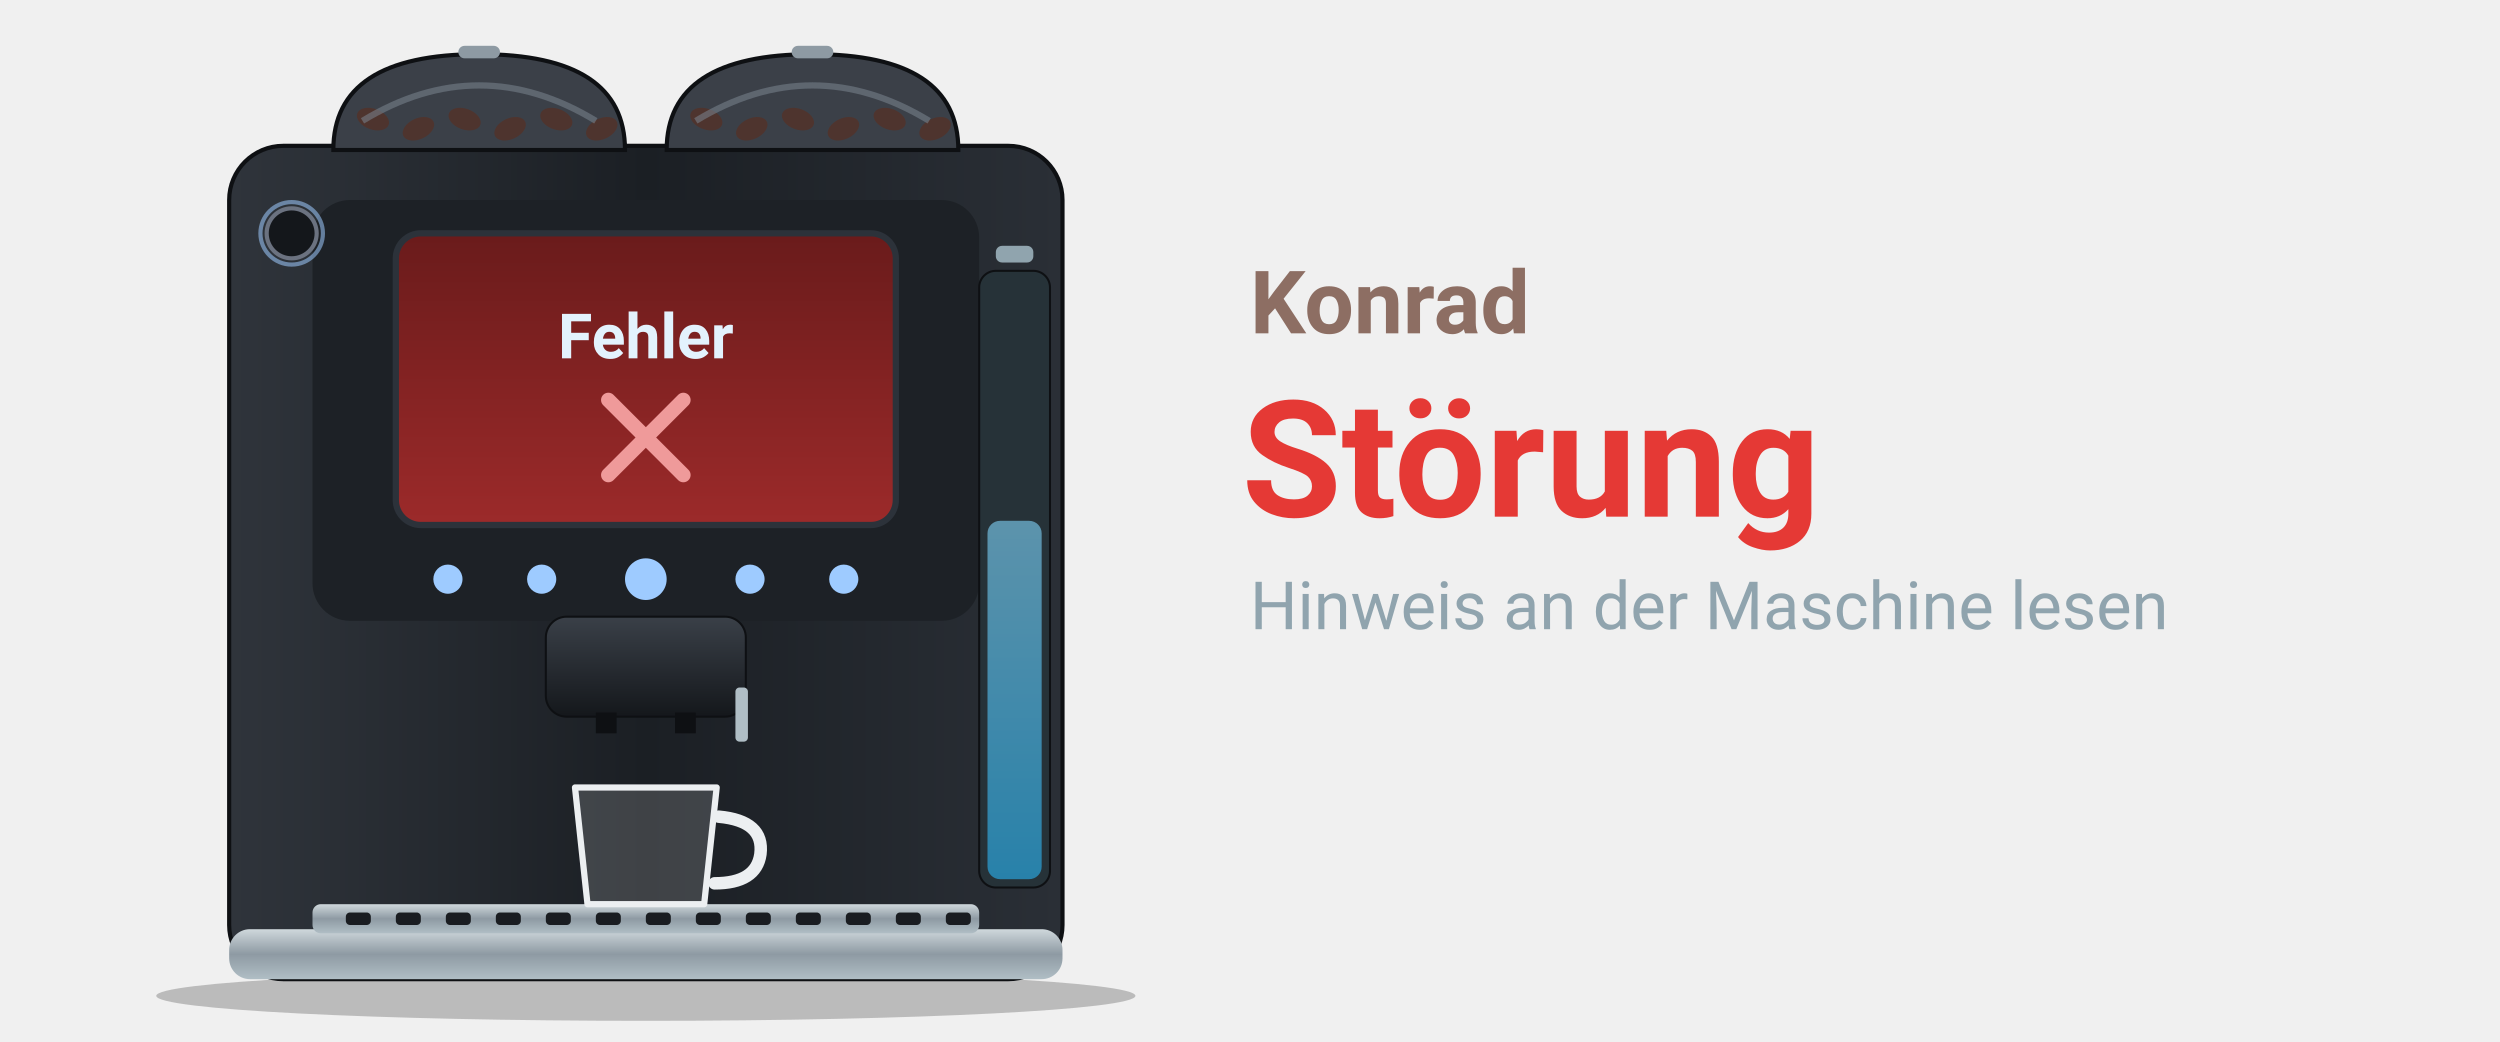
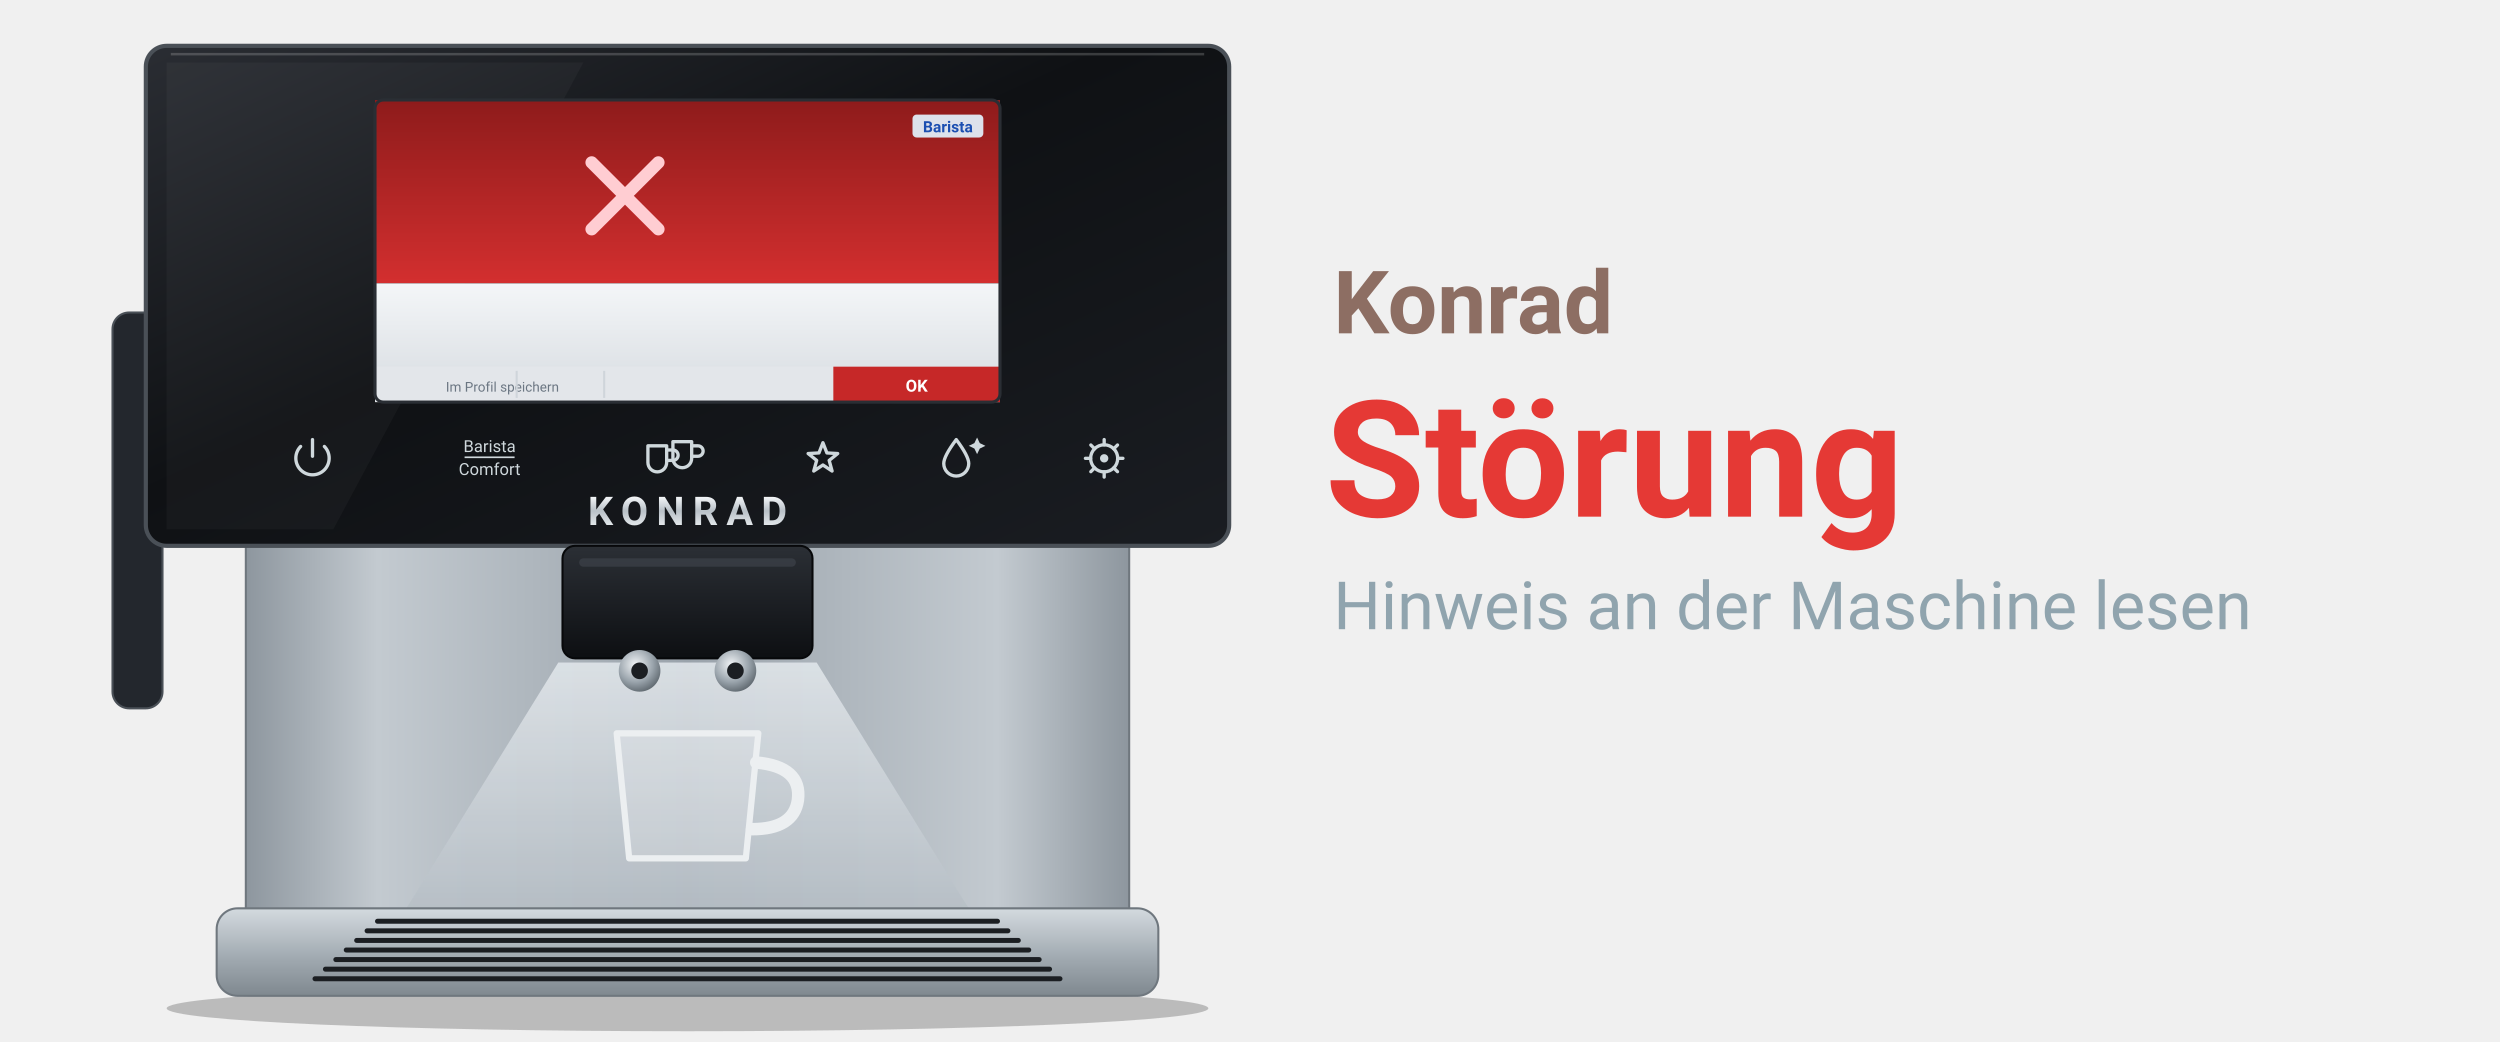
<svg xmlns="http://www.w3.org/2000/svg" viewBox="0 0 1200 500" width="1200" height="500" role="img" aria-label="Konrad: Störung">
  <defs>
-     <linearGradient id="korpus" x1="0" y1="0" x2="1" y2="0">
-       <stop offset="0" stop-color="#2f343b" />
-       <stop offset=".5" stop-color="#1b1f24" />
-       <stop offset="1" stop-color="#2a2f36" />
+     <linearGradient id="glas" x1="0" y1="0" x2="1" y2="1">
+       <stop offset="0" stop-color="#2a2d33" />
+       <stop offset=".45" stop-color="#0f1114" />
+       <stop offset="1" stop-color="#1a1d22" />
    </linearGradient>
-     <linearGradient id="stahl" x1="0" y1="0" x2="0" y2="1">
-       <stop offset="0" stop-color="#cfd8dc" />
-       <stop offset=".5" stop-color="#8e9aa3" />
-       <stop offset="1" stop-color="#b0bec5" />
+     <linearGradient id="stahl_korpus" x1="0" y1="0" x2="1" y2="0">
+       <stop offset="0" stop-color="#8d969e" />
+       <stop offset=".15" stop-color="#c3cad0" />
+       <stop offset=".5" stop-color="#9aa3ab" />
+       <stop offset=".85" stop-color="#c3cad0" />
+       <stop offset="1" stop-color="#8d969e" />
+     </linearGradient>
+     <linearGradient id="stahl_blende" x1="0" y1="0" x2="0" y2="1">
+       <stop offset="0" stop-color="#e3e8ec" />
+       <stop offset="1" stop-color="#aab3bb" />
+     </linearGradient>
+     <linearGradient id="stahl_schale" x1="0" y1="0" x2="0" y2="1">
+       <stop offset="0" stop-color="#d3dadf" />
+       <stop offset=".6" stop-color="#9ea7ae" />
+       <stop offset="1" stop-color="#7f888f" />
    </linearGradient>
    <linearGradient id="auslauf" x1="0" y1="0" x2="0" y2="1">
-       <stop offset="0" stop-color="#3a4048" />
-       <stop offset="1" stop-color="#14171b" />
+       <stop offset="0" stop-color="#2b2f35" />
+       <stop offset="1" stop-color="#0d0f12" />
    </linearGradient>
-     <linearGradient id="display_blau" x1="0" y1="0" x2="0" y2="1">
-       <stop offset="0" stop-color="#0b2545" />
-       <stop offset="1" stop-color="#134074" />
+     <radialGradient id="duese" cx=".4" cy=".35" r=".7">
+       <stop offset="0" stop-color="#f1f4f6" />
+       <stop offset=".6" stop-color="#9aa4ac" />
+       <stop offset="1" stop-color="#5c656c" />
+     </radialGradient>
+     <linearGradient id="ui_blau" x1="0" y1="0" x2="0" y2="1">
+       <stop offset="0" stop-color="#1b4fb3" />
+       <stop offset="1" stop-color="#2f86e3" />
    </linearGradient>
-     <linearGradient id="display_amber" x1="0" y1="0" x2="0" y2="1">
-       <stop offset="0" stop-color="#5d3a00" />
-       <stop offset="1" stop-color="#8a5a00" />
+     <linearGradient id="ui_amber" x1="0" y1="0" x2="0" y2="1">
+       <stop offset="0" stop-color="#a65f00" />
+       <stop offset="1" stop-color="#e0a200" />
    </linearGradient>
-     <linearGradient id="display_rot" x1="0" y1="0" x2="0" y2="1">
-       <stop offset="0" stop-color="#6a1b1b" />
-       <stop offset="1" stop-color="#9c2a2a" />
+     <linearGradient id="ui_rot" x1="0" y1="0" x2="0" y2="1">
+       <stop offset="0" stop-color="#8e1b1b" />
+       <stop offset="1" stop-color="#d32f2f" />
    </linearGradient>
-     <linearGradient id="wasser" x1="0" y1="0" x2="0" y2="1">
-       <stop offset="0" stop-color="#81d4fa" />
-       <stop offset="1" stop-color="#29b6f6" />
+     <linearGradient id="ui_theke" x1="0" y1="0" x2="0" y2="1">
+       <stop offset="0" stop-color="#f4f6f8" />
+       <stop offset="1" stop-color="#d6dbe0" />
    </linearGradient>
-     <clipPath id="glas">
-       <path d="M278 382 h64 l-5 50 h-54 z" />
+     <linearGradient id="chrom" x1="0" y1="0" x2="0" y2="1">
+       <stop offset="0" stop-color="#f5f7f9" />
+       <stop offset=".5" stop-color="#b8c0c7" />
+       <stop offset="1" stop-color="#e3e7ea" />
+     </linearGradient>
+     <clipPath id="glasrand">
+       <path d="M296 352 h68 l-6 60 h-56 z" />
    </clipPath>
  </defs>
-   <ellipse cx="310" cy="478" rx="235" ry="12" fill="#000" opacity=".22" />
-   <rect x="110" y="70" width="400" height="400" rx="26" fill="url(#korpus)" stroke="#0e1013" stroke-width="2" />
-   <rect x="150" y="96" width="320" height="202" rx="18" fill="#1d2126" />
-   <rect x="110" y="446" width="400" height="24" rx="10" fill="url(#stahl)" />
-   <path d="M160 72 q0 -46 70 -46 q70 0 70 46 z" fill="#3b4048" stroke="#0e1013" stroke-width="2" />
-   <ellipse cx="178" cy="57" rx="8" ry="5" fill="#4e342e" transform="rotate(20 178 60)" />
-   <ellipse cx="200" cy="62" rx="8" ry="5" fill="#4e342e" transform="rotate(-25 200 60)" />
-   <ellipse cx="222" cy="57" rx="8" ry="5" fill="#4e342e" transform="rotate(20 222 60)" />
-   <ellipse cx="244" cy="62" rx="8" ry="5" fill="#4e342e" transform="rotate(-25 244 60)" />
-   <ellipse cx="266" cy="57" rx="8" ry="5" fill="#4e342e" transform="rotate(20 266 60)" />
-   <ellipse cx="288" cy="62" rx="8" ry="5" fill="#4e342e" transform="rotate(-25 288 60)" />
-   <path d="M174 58 q56 -34 112 0" fill="none" stroke="#7a8590" stroke-width="3" opacity=".55" />
-   <rect x="220" y="22" width="20" height="6" rx="3" fill="#8e9aa3" />
-   <path d="M320 72 q0 -46 70 -46 q70 0 70 46 z" fill="#3b4048" stroke="#0e1013" stroke-width="2" />
-   <ellipse cx="338" cy="57" rx="8" ry="5" fill="#4e342e" transform="rotate(20 338 60)" />
-   <ellipse cx="360" cy="62" rx="8" ry="5" fill="#4e342e" transform="rotate(-25 360 60)" />
-   <ellipse cx="382" cy="57" rx="8" ry="5" fill="#4e342e" transform="rotate(20 382 60)" />
-   <ellipse cx="404" cy="62" rx="8" ry="5" fill="#4e342e" transform="rotate(-25 404 60)" />
-   <ellipse cx="426" cy="57" rx="8" ry="5" fill="#4e342e" transform="rotate(20 426 60)" />
-   <ellipse cx="448" cy="62" rx="8" ry="5" fill="#4e342e" transform="rotate(-25 448 60)" />
-   <path d="M334 58 q56 -34 112 0" fill="none" stroke="#7a8590" stroke-width="3" opacity=".55" />
-   <rect x="380" y="22" width="20" height="6" rx="3" fill="#8e9aa3" />
-   <circle cx="140" cy="112" r="12" fill="#14171b" stroke="#6b7280" stroke-width="2" />
-   <circle cx="140" cy="112" r="15" fill="none" stroke="#9ecbff" stroke-width="2" opacity=".55" />
-   <rect x="190" y="112" width="240" height="140" rx="12" fill="url(#display_rot)" stroke="#2c323a" stroke-width="3" />
-   <text x="310" y="172" font-size="30" font-family="-apple-system, 'Segoe UI', Roboto, Helvetica, Arial, sans-serif" text-anchor="middle" fill="#e3f2fd" font-weight="600">Fehler</text>
-   <path d="M292 192 l36 36 M328 192 l-36 36" stroke="#ef9a9a" stroke-width="7" stroke-linecap="round" />
-   <circle cx="215" cy="278" r="7" fill="#9ecbff" />
-   <circle cx="260" cy="278" r="7" fill="#9ecbff" />
-   <circle cx="310" cy="278" r="10" fill="#9ecbff">
-     <animate attributeName="opacity" values="1;.3;1" dur="2.4s" repeatCount="indefinite" />
-   </circle>
-   <circle cx="360" cy="278" r="7" fill="#9ecbff" />
-   <circle cx="405" cy="278" r="7" fill="#9ecbff" />
-   <rect x="262" y="296" width="96" height="48" rx="10" fill="url(#auslauf)" stroke="#0e1013" />
-   <rect x="286" y="342" width="10" height="10" fill="#0e1013" />
-   <rect x="324" y="342" width="10" height="10" fill="#0e1013" />
-   <rect x="353" y="330" width="6" height="26" rx="2" fill="#b0bec5" />
-   <rect x="470" y="130" width="34" height="296" rx="8" fill="#263238" stroke="#0e1013" />
-   <rect x="474" y="250" width="26" height="172" rx="6" fill="url(#wasser)" opacity=".6" />
-   <rect x="478" y="118" width="18" height="8" rx="3" fill="#90a4ae" />
-   <rect x="150" y="434" width="320" height="14" rx="4" fill="url(#stahl)" />
-   <g fill="#1a1d21">
-     <rect x="166" y="438" width="12" height="6" rx="2" />
-     <rect x="190" y="438" width="12" height="6" rx="2" />
-     <rect x="214" y="438" width="12" height="6" rx="2" />
-     <rect x="238" y="438" width="12" height="6" rx="2" />
-     <rect x="262" y="438" width="12" height="6" rx="2" />
-     <rect x="286" y="438" width="12" height="6" rx="2" />
-     <rect x="310" y="438" width="12" height="6" rx="2" />
-     <rect x="334" y="438" width="12" height="6" rx="2" />
-     <rect x="358" y="438" width="12" height="6" rx="2" />
-     <rect x="382" y="438" width="12" height="6" rx="2" />
-     <rect x="406" y="438" width="12" height="6" rx="2" />
-     <rect x="430" y="438" width="12" height="6" rx="2" />
-     <rect x="454" y="438" width="12" height="6" rx="2" />
-   </g>
-   <path d="M276 378 h68 l-6 56 h-56 z" fill="#ffffff" fill-opacity=".16" stroke="#eceff1" stroke-width="3" stroke-linejoin="round" />
-   <path d="M345 392 q22 2 20 18 q-2 14 -22 14" fill="none" stroke="#eceff1" stroke-width="6" stroke-linecap="round" />
-   <text x="600" y="160" font-size="42" font-weight="600" fill="#8d6e63" font-family="-apple-system, 'Segoe UI', Roboto, Helvetica, Arial, sans-serif">Konrad</text>
-   <text x="596" y="248" font-size="78" font-weight="700" fill="#e53935" font-family="-apple-system, 'Segoe UI', Roboto, Helvetica, Arial, sans-serif">Störung</text>
-   <text x="600" y="302" font-size="32" fill="#90a4ae" font-family="-apple-system, 'Segoe UI', Roboto, Helvetica, Arial, sans-serif">Hinweis an der Maschine lesen</text>
+   <ellipse cx="330" cy="484" rx="250" ry="11" fill="#000" opacity=".22" />
+   <rect x="54" y="150" width="24" height="190" rx="8" fill="#23272d" stroke="#4a5057" stroke-width="1" />
+   <rect x="118" y="250" width="424" height="226" rx="12" fill="url(#stahl_korpus)" stroke="#6f777e" stroke-width="1" />
+   <path d="M268 318 h124 l94 152 h-312 z" fill="url(#stahl_blende)" opacity=".85" />
+   <rect x="104" y="436" width="452" height="42" rx="10" fill="url(#stahl_schale)" stroke="#6f777e" stroke-width="1" />
+   <rect x="180" y="441.0" width="300" height="2.4" rx="1.2" fill="#1b1e22" />
+   <rect x="175" y="445.6" width="310" height="2.4" rx="1.2" fill="#1b1e22" />
+   <rect x="170" y="450.2" width="320" height="2.4" rx="1.2" fill="#1b1e22" />
+   <rect x="165" y="454.8" width="330" height="2.4" rx="1.2" fill="#1b1e22" />
+   <rect x="160" y="459.4" width="340" height="2.4" rx="1.2" fill="#1b1e22" />
+   <rect x="155" y="464.0" width="350" height="2.4" rx="1.2" fill="#1b1e22" />
+   <rect x="150" y="468.6" width="360" height="2.4" rx="1.2" fill="#1b1e22" />
+   <rect x="70" y="22" width="520" height="240" rx="10" fill="url(#glas)" stroke="#4a5057" stroke-width="2" />
+   <path d="M80 30 h200 l-120 224 h-80 z" fill="#ffffff" opacity=".035" />
+   <path d="M82 26 h496" stroke="#ffffff" stroke-width="1.2" opacity=".18" />
+   <rect x="180" y="48" width="300" height="88" fill="url(#ui_rot)" />
+   <rect x="180" y="136" width="300" height="57" fill="url(#ui_theke)" />
+   <rect x="438" y="55" width="34" height="11" rx="2" fill="#e3f2fd" opacity=".92" />
+   <text x="455" y="63.5" font-size="7.5" fill="#1c4fb1" font-family="-apple-system, 'Segoe UI', Roboto, Helvetica, Arial, sans-serif" text-anchor="middle" font-weight="600">Barista</text>
+   <path d="M284 78 l32 32 M316 78 l-32 32" stroke="#ffcdd2" stroke-width="6" stroke-linecap="round" />
+   <rect x="180" y="176" width="300" height="17" fill="#e3e6ea" />
+   <text x="214" y="188" font-size="6.5" fill="#6b7682" font-family="-apple-system, 'Segoe UI', Roboto, Helvetica, Arial, sans-serif">Im Profil speichern</text>
+   <path d="M248 178 v13 M290 178 v13" stroke="#cfd5db" stroke-width="1" />
+   <rect x="400" y="176" width="80" height="17" fill="#c62828" />
+   <text x="440" y="188" font-size="8" fill="#ffffff" font-family="-apple-system, 'Segoe UI', Roboto, Helvetica, Arial, sans-serif" text-anchor="middle" font-weight="600">OK</text>
+   <rect x="180" y="48" width="300" height="145" rx="4" fill="none" stroke="#2a2e34" stroke-width="1.5" />
+   <path d="M144.3 214.3 a8 8 0 1 0 11.4 0" fill="none" stroke="#cfd8dc" stroke-width="1.6" stroke-linecap="round" stroke-linejoin="round" />
+   <path d="M150 211 v8" fill="none" stroke="#cfd8dc" stroke-width="1.6" stroke-linecap="round" stroke-linejoin="round" />
+   <text x="235" y="217" font-size="8" fill="#cfd8dc" font-family="-apple-system, 'Segoe UI', Roboto, Helvetica, Arial, sans-serif" text-anchor="middle">Barista</text>
+   <path d="M223 219.5 h24" stroke="#cfd8dc" stroke-width=".8" />
+   <text x="235" y="228" font-size="8" fill="#cfd8dc" font-family="-apple-system, 'Segoe UI', Roboto, Helvetica, Arial, sans-serif" text-anchor="middle">Comfort</text>
+   <path d="M311 214 h9 v8 a4.5 4.5 0 0 1 -9 0 z M320 216 h3 a2.5 2.5 0 0 1 0 5 h-3" fill="none" stroke="#cfd8dc" stroke-width="1.6" stroke-linecap="round" stroke-linejoin="round" />
+   <path d="M323 212 h9 v8 a4.5 4.5 0 0 1 -9 0 z M332 214 h3 a2.5 2.5 0 0 1 0 5 h-3" fill="none" stroke="#cfd8dc" stroke-width="1.6" stroke-linecap="round" stroke-linejoin="round" />
+   <polygon points="395.0,212.5 396.9,217.4 402.1,217.7 398.0,221.0 399.4,226.1 395.0,223.2 390.6,226.1 392.0,221.0 387.9,217.7 393.1,217.4" fill="none" stroke="#cfd8dc" stroke-width="1.6" stroke-linecap="round" stroke-linejoin="round" />
+   <path d="M459 211 q6 8 6 11.5 a6 6 0 0 1 -12 0 q0 -3.5 6 -11.5 z" fill="none" stroke="#cfd8dc" stroke-width="1.6" stroke-linecap="round" stroke-linejoin="round" />
+   <path d="M469 210 l1.3 2.7 l2.7 1.3 l-2.7 1.3 l-1.3 2.7 l-1.3 -2.7 l-2.7 -1.3 l2.7 -1.3 z" fill="#cfd8dc" />
+   <circle cx="530" cy="220" r="6.5" fill="none" stroke="#cfd8dc" stroke-width="1.6" stroke-linecap="round" stroke-linejoin="round" />
+   <circle cx="530" cy="220" r="2" fill="#cfd8dc" />
+   <path d="M536.5 220.0 L539.0 220.0" fill="none" stroke="#cfd8dc" stroke-width="1.6" stroke-linecap="round" stroke-linejoin="round" />
+   <path d="M534.6 224.6 L536.4 226.4" fill="none" stroke="#cfd8dc" stroke-width="1.6" stroke-linecap="round" stroke-linejoin="round" />
+   <path d="M530.0 226.5 L530.0 229.0" fill="none" stroke="#cfd8dc" stroke-width="1.6" stroke-linecap="round" stroke-linejoin="round" />
+   <path d="M525.4 224.6 L523.6 226.4" fill="none" stroke="#cfd8dc" stroke-width="1.6" stroke-linecap="round" stroke-linejoin="round" />
+   <path d="M523.5 220.0 L521.0 220.0" fill="none" stroke="#cfd8dc" stroke-width="1.6" stroke-linecap="round" stroke-linejoin="round" />
+   <path d="M525.4 215.4 L523.6 213.6" fill="none" stroke="#cfd8dc" stroke-width="1.6" stroke-linecap="round" stroke-linejoin="round" />
+   <path d="M530.0 213.5 L530.0 211.0" fill="none" stroke="#cfd8dc" stroke-width="1.6" stroke-linecap="round" stroke-linejoin="round" />
+   <path d="M534.6 215.4 L536.4 213.6" fill="none" stroke="#cfd8dc" stroke-width="1.6" stroke-linecap="round" stroke-linejoin="round" />
+   <text x="330" y="252" font-size="19" font-weight="700" letter-spacing="4" fill="url(#chrom)" font-family="-apple-system, 'Segoe UI', Roboto, Helvetica, Arial, sans-serif" text-anchor="middle">KONRAD</text>
+   <rect x="270" y="262" width="120" height="54" rx="6" fill="url(#auslauf)" stroke="#07080a" />
+   <rect x="278" y="268" width="104" height="4" rx="2" fill="#3a3f46" opacity=".8" />
+   <circle cx="307" cy="322" r="10" fill="url(#duese)" />
+   <circle cx="307" cy="322" r="4" fill="#1b1e22" />
+   <circle cx="353" cy="322" r="10" fill="url(#duese)" />
+   <circle cx="353" cy="322" r="4" fill="#1b1e22" />
+   <path d="M296 352 h68 l-6 60 h-56 z" fill="#ffffff" fill-opacity=".16" stroke="#eceff1" stroke-width="3" stroke-linejoin="round" />
+   <path d="M363 366 q22 2 20 18 q-2 14 -22 14" fill="none" stroke="#eceff1" stroke-width="6" stroke-linecap="round" />
+   <text x="640" y="160" font-size="42" font-weight="600" fill="#8d6e63" font-family="-apple-system, 'Segoe UI', Roboto, Helvetica, Arial, sans-serif">Konrad</text>
+   <text x="636" y="248" font-size="78" font-weight="700" fill="#e53935" font-family="-apple-system, 'Segoe UI', Roboto, Helvetica, Arial, sans-serif">Störung</text>
+   <text x="640" y="302" font-size="32" fill="#90a4ae" font-family="-apple-system, 'Segoe UI', Roboto, Helvetica, Arial, sans-serif">Hinweis an der Maschine lesen</text>
</svg>
